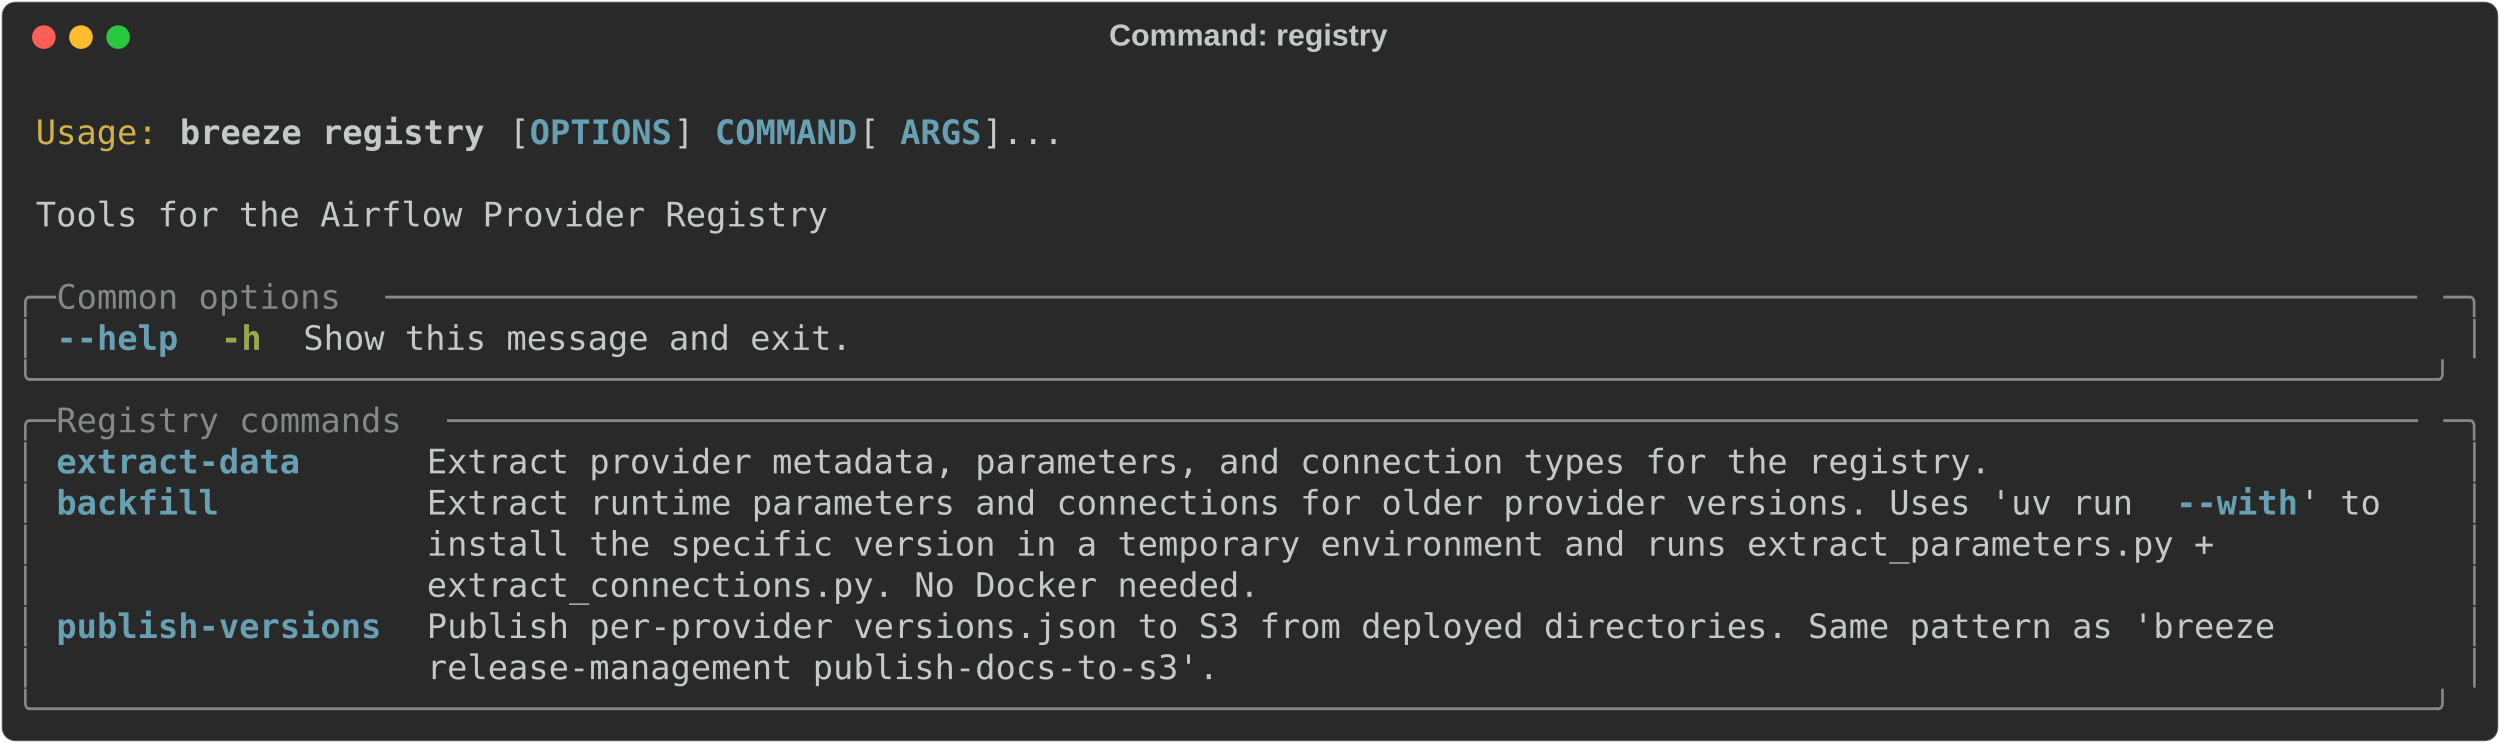
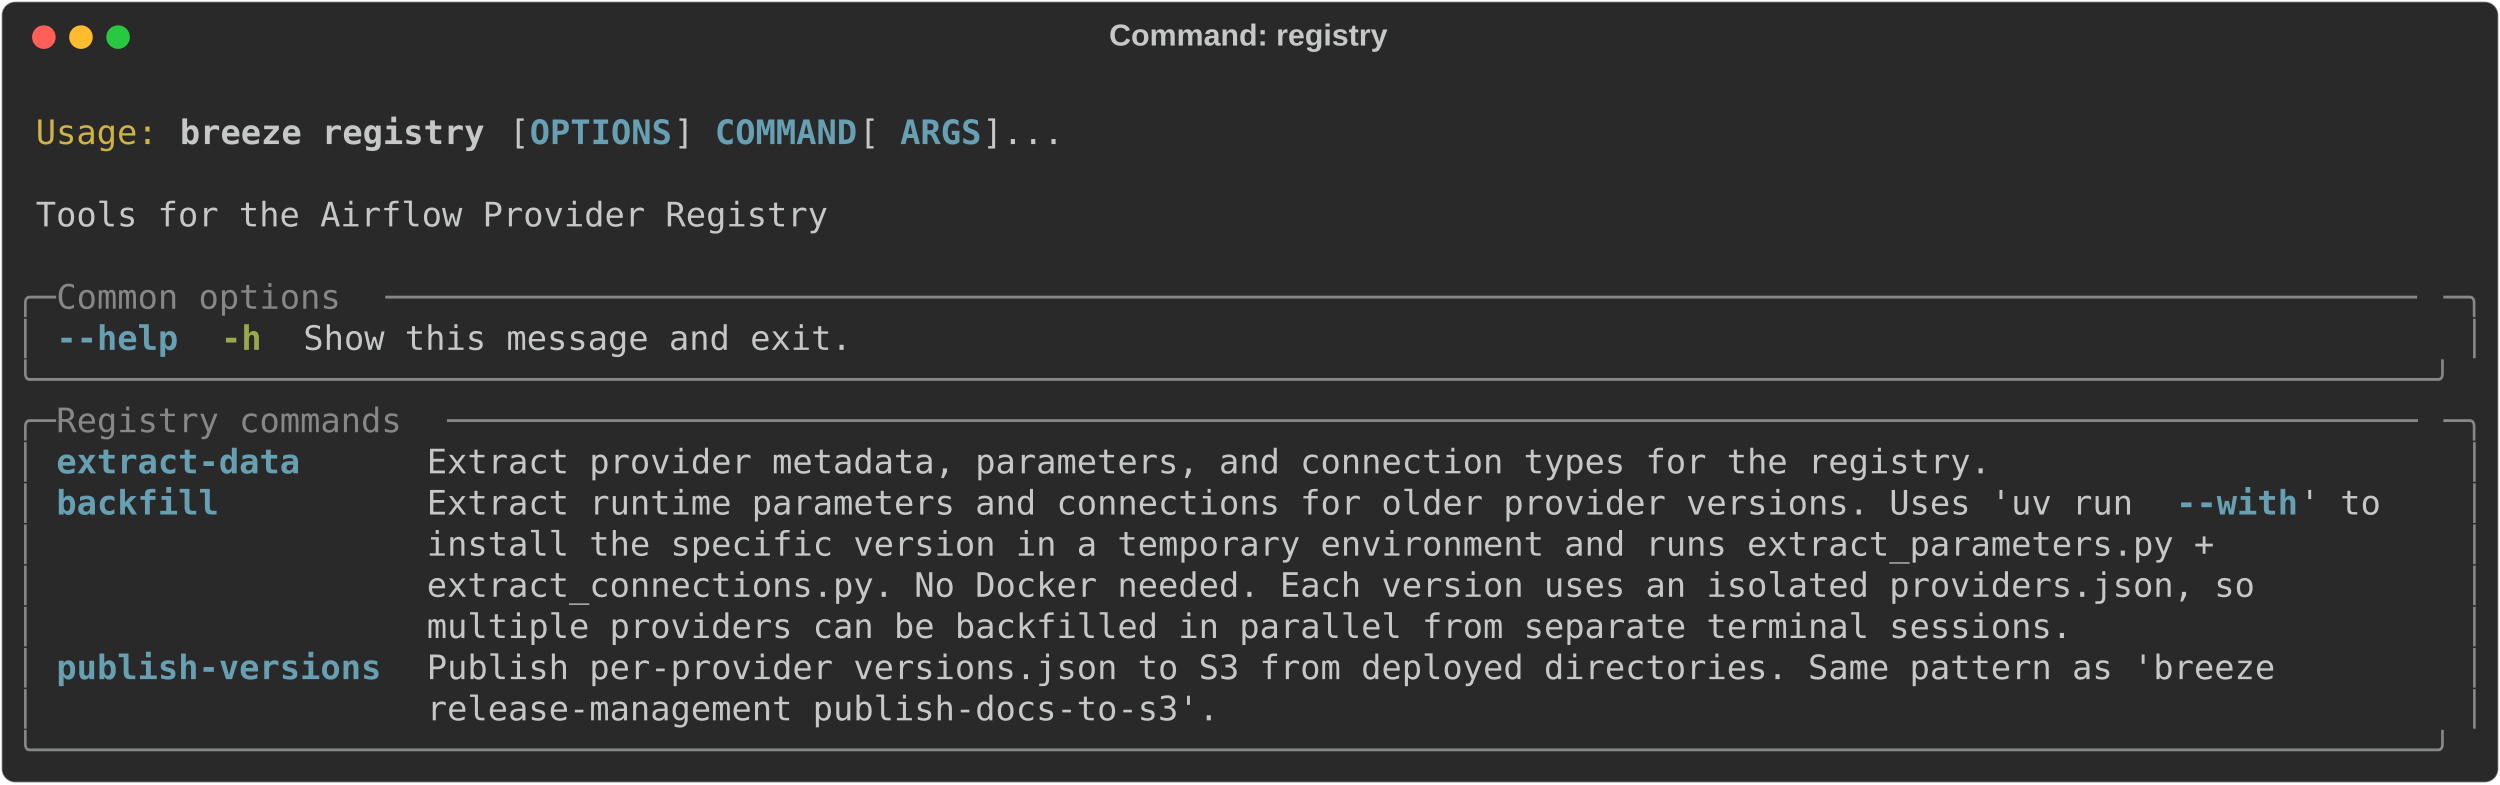
- <svg xmlns="http://www.w3.org/2000/svg" class="rich-terminal" viewBox="0 0 1482 440.4">
+ <svg xmlns="http://www.w3.org/2000/svg" class="rich-terminal" viewBox="0 0 1482 464.8">
  <style>

    @font-face {
        font-family: "Fira Code";
        src: local("FiraCode-Regular"),
                url("https://cdnjs.cloudflare.com/ajax/libs/firacode/6.2.0/woff2/FiraCode-Regular.woff2") format("woff2"),
                url("https://cdnjs.cloudflare.com/ajax/libs/firacode/6.2.0/woff/FiraCode-Regular.woff") format("woff");
        font-style: normal;
        font-weight: 400;
    }
    @font-face {
        font-family: "Fira Code";
        src: local("FiraCode-Bold"),
                url("https://cdnjs.cloudflare.com/ajax/libs/firacode/6.2.0/woff2/FiraCode-Bold.woff2") format("woff2"),
                url("https://cdnjs.cloudflare.com/ajax/libs/firacode/6.2.0/woff/FiraCode-Bold.woff") format("woff");
        font-style: bold;
        font-weight: 700;
    }

    .breeze-registry-matrix {
        font-family: Fira Code, monospace;
        font-size: 20px;
        line-height: 24.4px;
        font-variant-east-asian: full-width;
    }

    .breeze-registry-title {
        font-size: 18px;
        font-weight: bold;
        font-family: arial;
    }

    .breeze-registry-r1 { fill: #c5c8c6 }
.breeze-registry-r2 { fill: #d0b344 }
.breeze-registry-r3 { fill: #c5c8c6;font-weight: bold }
.breeze-registry-r4 { fill: #68a0b3;font-weight: bold }
.breeze-registry-r5 { fill: #868887 }
.breeze-registry-r6 { fill: #98a84b;font-weight: bold }
    </style>
  <defs>
    <clipPath id="breeze-registry-clip-terminal">
-       <rect x="0" y="0" width="1463.0" height="389.4" />
+       <rect x="0" y="0" width="1463.0" height="413.8" />
    </clipPath>
    <clipPath id="breeze-registry-line-0">
      <rect x="0" y="1.5" width="1464" height="24.65" />
    </clipPath>
    <clipPath id="breeze-registry-line-1">
      <rect x="0" y="25.9" width="1464" height="24.65" />
    </clipPath>
    <clipPath id="breeze-registry-line-2">
      <rect x="0" y="50.3" width="1464" height="24.65" />
    </clipPath>
    <clipPath id="breeze-registry-line-3">
      <rect x="0" y="74.7" width="1464" height="24.65" />
    </clipPath>
    <clipPath id="breeze-registry-line-4">
      <rect x="0" y="99.1" width="1464" height="24.65" />
    </clipPath>
    <clipPath id="breeze-registry-line-5">
      <rect x="0" y="123.5" width="1464" height="24.65" />
    </clipPath>
    <clipPath id="breeze-registry-line-6">
      <rect x="0" y="147.9" width="1464" height="24.65" />
    </clipPath>
    <clipPath id="breeze-registry-line-7">
      <rect x="0" y="172.3" width="1464" height="24.65" />
    </clipPath>
    <clipPath id="breeze-registry-line-8">
      <rect x="0" y="196.7" width="1464" height="24.65" />
    </clipPath>
    <clipPath id="breeze-registry-line-9">
      <rect x="0" y="221.1" width="1464" height="24.65" />
    </clipPath>
    <clipPath id="breeze-registry-line-10">
      <rect x="0" y="245.5" width="1464" height="24.65" />
    </clipPath>
    <clipPath id="breeze-registry-line-11">
      <rect x="0" y="269.9" width="1464" height="24.65" />
    </clipPath>
    <clipPath id="breeze-registry-line-12">
      <rect x="0" y="294.3" width="1464" height="24.65" />
    </clipPath>
    <clipPath id="breeze-registry-line-13">
      <rect x="0" y="318.7" width="1464" height="24.65" />
    </clipPath>
    <clipPath id="breeze-registry-line-14">
      <rect x="0" y="343.1" width="1464" height="24.65" />
    </clipPath>
+     <clipPath id="breeze-registry-line-15">
+       <rect x="0" y="367.5" width="1464" height="24.65" />
+     </clipPath>
  </defs>
-   <rect fill="#292929" stroke="rgba(255,255,255,0.35)" stroke-width="1" x="1" y="1" width="1480" height="438.4" rx="8" />
+   <rect fill="#292929" stroke="rgba(255,255,255,0.35)" stroke-width="1" x="1" y="1" width="1480" height="462.8" rx="8" />
  <text class="breeze-registry-title" fill="#c5c8c6" text-anchor="middle" x="740" y="27">Command: registry</text>
  <g transform="translate(26,22)">
    <circle cx="0" cy="0" r="7" fill="#ff5f57" />
    <circle cx="22" cy="0" r="7" fill="#febc2e" />
    <circle cx="44" cy="0" r="7" fill="#28c840" />
  </g>
  <g transform="translate(9, 41)" clip-path="url(#breeze-registry-clip-terminal)">
    <g class="breeze-registry-matrix">
      <text class="breeze-registry-r1" x="1464" y="20" textLength="12.2" clip-path="url(#breeze-registry-line-0)">
</text>
      <text class="breeze-registry-r2" x="12.2" y="44.4" textLength="73.2" clip-path="url(#breeze-registry-line-1)">Usage:</text>
      <text class="breeze-registry-r3" x="97.6" y="44.4" textLength="183" clip-path="url(#breeze-registry-line-1)">breeze registry</text>
      <text class="breeze-registry-r1" x="292.8" y="44.4" textLength="12.2" clip-path="url(#breeze-registry-line-1)">[</text>
      <text class="breeze-registry-r4" x="305" y="44.4" textLength="85.4" clip-path="url(#breeze-registry-line-1)">OPTIONS</text>
      <text class="breeze-registry-r1" x="390.4" y="44.4" textLength="24.4" clip-path="url(#breeze-registry-line-1)">] </text>
      <text class="breeze-registry-r4" x="414.8" y="44.4" textLength="85.4" clip-path="url(#breeze-registry-line-1)">COMMAND</text>
      <text class="breeze-registry-r1" x="500.2" y="44.4" textLength="24.4" clip-path="url(#breeze-registry-line-1)"> [</text>
      <text class="breeze-registry-r4" x="524.6" y="44.4" textLength="48.8" clip-path="url(#breeze-registry-line-1)">ARGS</text>
      <text class="breeze-registry-r1" x="573.4" y="44.4" textLength="48.8" clip-path="url(#breeze-registry-line-1)">]...</text>
      <text class="breeze-registry-r1" x="1464" y="44.4" textLength="12.2" clip-path="url(#breeze-registry-line-1)">
</text>
      <text class="breeze-registry-r1" x="1464" y="68.8" textLength="12.2" clip-path="url(#breeze-registry-line-2)">
</text>
      <text class="breeze-registry-r1" x="12.2" y="93.2" textLength="475.8" clip-path="url(#breeze-registry-line-3)">Tools for the Airflow Provider Registry</text>
      <text class="breeze-registry-r1" x="1464" y="93.2" textLength="12.2" clip-path="url(#breeze-registry-line-3)">
</text>
      <text class="breeze-registry-r1" x="1464" y="117.6" textLength="12.2" clip-path="url(#breeze-registry-line-4)">
</text>
      <text class="breeze-registry-r5" x="0" y="142" textLength="24.4" clip-path="url(#breeze-registry-line-5)">╭─</text>
      <text class="breeze-registry-r5" x="24.4" y="142" textLength="195.2" clip-path="url(#breeze-registry-line-5)"> Common options </text>
      <text class="breeze-registry-r5" x="219.6" y="142" textLength="1220" clip-path="url(#breeze-registry-line-5)">────────────────────────────────────────────────────────────────────────────────────────────────────</text>
      <text class="breeze-registry-r5" x="1439.6" y="142" textLength="24.4" clip-path="url(#breeze-registry-line-5)">─╮</text>
      <text class="breeze-registry-r1" x="1464" y="142" textLength="12.2" clip-path="url(#breeze-registry-line-5)">
</text>
      <text class="breeze-registry-r5" x="0" y="166.4" textLength="12.2" clip-path="url(#breeze-registry-line-6)">│</text>
      <text class="breeze-registry-r4" x="24.4" y="166.4" textLength="73.2" clip-path="url(#breeze-registry-line-6)">--help</text>
      <text class="breeze-registry-r6" x="122" y="166.4" textLength="24.4" clip-path="url(#breeze-registry-line-6)">-h</text>
      <text class="breeze-registry-r1" x="170.8" y="166.4" textLength="329.4" clip-path="url(#breeze-registry-line-6)">Show this message and exit.</text>
      <text class="breeze-registry-r5" x="1451.8" y="166.4" textLength="12.2" clip-path="url(#breeze-registry-line-6)">│</text>
      <text class="breeze-registry-r1" x="1464" y="166.4" textLength="12.2" clip-path="url(#breeze-registry-line-6)">
</text>
      <text class="breeze-registry-r5" x="0" y="190.8" textLength="1464" clip-path="url(#breeze-registry-line-7)">╰──────────────────────────────────────────────────────────────────────────────────────────────────────────────────────╯</text>
      <text class="breeze-registry-r1" x="1464" y="190.8" textLength="12.2" clip-path="url(#breeze-registry-line-7)">
</text>
      <text class="breeze-registry-r5" x="0" y="215.2" textLength="24.4" clip-path="url(#breeze-registry-line-8)">╭─</text>
      <text class="breeze-registry-r5" x="24.4" y="215.2" textLength="231.8" clip-path="url(#breeze-registry-line-8)"> Registry commands </text>
      <text class="breeze-registry-r5" x="256.2" y="215.2" textLength="1183.4" clip-path="url(#breeze-registry-line-8)">─────────────────────────────────────────────────────────────────────────────────────────────────</text>
      <text class="breeze-registry-r5" x="1439.6" y="215.2" textLength="24.4" clip-path="url(#breeze-registry-line-8)">─╮</text>
      <text class="breeze-registry-r1" x="1464" y="215.2" textLength="12.2" clip-path="url(#breeze-registry-line-8)">
</text>
      <text class="breeze-registry-r5" x="0" y="239.6" textLength="12.2" clip-path="url(#breeze-registry-line-9)">│</text>
      <text class="breeze-registry-r4" x="24.4" y="239.6" textLength="195.2" clip-path="url(#breeze-registry-line-9)">extract-data    </text>
      <text class="breeze-registry-r1" x="244" y="239.6" textLength="1195.6" clip-path="url(#breeze-registry-line-9)">Extract provider metadata, parameters, and connection types for the registry.                     </text>
      <text class="breeze-registry-r5" x="1451.8" y="239.6" textLength="12.2" clip-path="url(#breeze-registry-line-9)">│</text>
      <text class="breeze-registry-r1" x="1464" y="239.6" textLength="12.2" clip-path="url(#breeze-registry-line-9)">
</text>
      <text class="breeze-registry-r5" x="0" y="264" textLength="12.2" clip-path="url(#breeze-registry-line-10)">│</text>
      <text class="breeze-registry-r4" x="24.4" y="264" textLength="195.2" clip-path="url(#breeze-registry-line-10)">backfill        </text>
      <text class="breeze-registry-r1" x="244" y="264" textLength="1037" clip-path="url(#breeze-registry-line-10)">Extract runtime parameters and connections for older provider versions. Uses 'uv run </text>
      <text class="breeze-registry-r4" x="1281" y="264" textLength="73.2" clip-path="url(#breeze-registry-line-10)">--with</text>
      <text class="breeze-registry-r1" x="1354.2" y="264" textLength="85.4" clip-path="url(#breeze-registry-line-10)">' to   </text>
      <text class="breeze-registry-r5" x="1451.8" y="264" textLength="12.2" clip-path="url(#breeze-registry-line-10)">│</text>
      <text class="breeze-registry-r1" x="1464" y="264" textLength="12.2" clip-path="url(#breeze-registry-line-10)">
</text>
      <text class="breeze-registry-r5" x="0" y="288.4" textLength="12.2" clip-path="url(#breeze-registry-line-11)">│</text>
      <text class="breeze-registry-r1" x="244" y="288.4" textLength="1195.6" clip-path="url(#breeze-registry-line-11)">install the specific version in a temporary environment and runs extract_parameters.py +          </text>
      <text class="breeze-registry-r5" x="1451.8" y="288.4" textLength="12.2" clip-path="url(#breeze-registry-line-11)">│</text>
      <text class="breeze-registry-r1" x="1464" y="288.4" textLength="12.2" clip-path="url(#breeze-registry-line-11)">
</text>
      <text class="breeze-registry-r5" x="0" y="312.8" textLength="12.2" clip-path="url(#breeze-registry-line-12)">│</text>
-       <text class="breeze-registry-r1" x="244" y="312.8" textLength="1195.6" clip-path="url(#breeze-registry-line-12)">extract_connections.py. No Docker needed.                                                         </text>
+       <text class="breeze-registry-r1" x="244" y="312.8" textLength="1195.6" clip-path="url(#breeze-registry-line-12)">extract_connections.py. No Docker needed. Each version uses an isolated providers.json, so        </text>
      <text class="breeze-registry-r5" x="1451.8" y="312.8" textLength="12.2" clip-path="url(#breeze-registry-line-12)">│</text>
      <text class="breeze-registry-r1" x="1464" y="312.8" textLength="12.2" clip-path="url(#breeze-registry-line-12)">
</text>
      <text class="breeze-registry-r5" x="0" y="337.2" textLength="12.2" clip-path="url(#breeze-registry-line-13)">│</text>
-       <text class="breeze-registry-r4" x="24.4" y="337.2" textLength="195.2" clip-path="url(#breeze-registry-line-13)">publish-versions</text>
-       <text class="breeze-registry-r1" x="244" y="337.2" textLength="1195.6" clip-path="url(#breeze-registry-line-13)">Publish per-provider versions.json to S3 from deployed directories. Same pattern as 'breeze       </text>
+       <text class="breeze-registry-r1" x="244" y="337.2" textLength="1195.6" clip-path="url(#breeze-registry-line-13)">multiple providers can be backfilled in parallel from separate terminal sessions.                 </text>
      <text class="breeze-registry-r5" x="1451.8" y="337.2" textLength="12.2" clip-path="url(#breeze-registry-line-13)">│</text>
      <text class="breeze-registry-r1" x="1464" y="337.2" textLength="12.2" clip-path="url(#breeze-registry-line-13)">
</text>
      <text class="breeze-registry-r5" x="0" y="361.6" textLength="12.2" clip-path="url(#breeze-registry-line-14)">│</text>
-       <text class="breeze-registry-r1" x="244" y="361.6" textLength="1195.6" clip-path="url(#breeze-registry-line-14)">release-management publish-docs-to-s3'.                                                           </text>
+       <text class="breeze-registry-r4" x="24.4" y="361.6" textLength="195.2" clip-path="url(#breeze-registry-line-14)">publish-versions</text>
+       <text class="breeze-registry-r1" x="244" y="361.6" textLength="1195.6" clip-path="url(#breeze-registry-line-14)">Publish per-provider versions.json to S3 from deployed directories. Same pattern as 'breeze       </text>
      <text class="breeze-registry-r5" x="1451.8" y="361.6" textLength="12.2" clip-path="url(#breeze-registry-line-14)">│</text>
      <text class="breeze-registry-r1" x="1464" y="361.6" textLength="12.2" clip-path="url(#breeze-registry-line-14)">
</text>
-       <text class="breeze-registry-r5" x="0" y="386" textLength="1464" clip-path="url(#breeze-registry-line-15)">╰──────────────────────────────────────────────────────────────────────────────────────────────────────────────────────╯</text>
+       <text class="breeze-registry-r5" x="0" y="386" textLength="12.2" clip-path="url(#breeze-registry-line-15)">│</text>
+       <text class="breeze-registry-r1" x="244" y="386" textLength="1195.6" clip-path="url(#breeze-registry-line-15)">release-management publish-docs-to-s3'.                                                           </text>
+       <text class="breeze-registry-r5" x="1451.8" y="386" textLength="12.2" clip-path="url(#breeze-registry-line-15)">│</text>
      <text class="breeze-registry-r1" x="1464" y="386" textLength="12.2" clip-path="url(#breeze-registry-line-15)">
+ </text>
+       <text class="breeze-registry-r5" x="0" y="410.4" textLength="1464" clip-path="url(#breeze-registry-line-16)">╰──────────────────────────────────────────────────────────────────────────────────────────────────────────────────────╯</text>
+       <text class="breeze-registry-r1" x="1464" y="410.4" textLength="12.2" clip-path="url(#breeze-registry-line-16)">
</text>
    </g>
  </g>
</svg>
